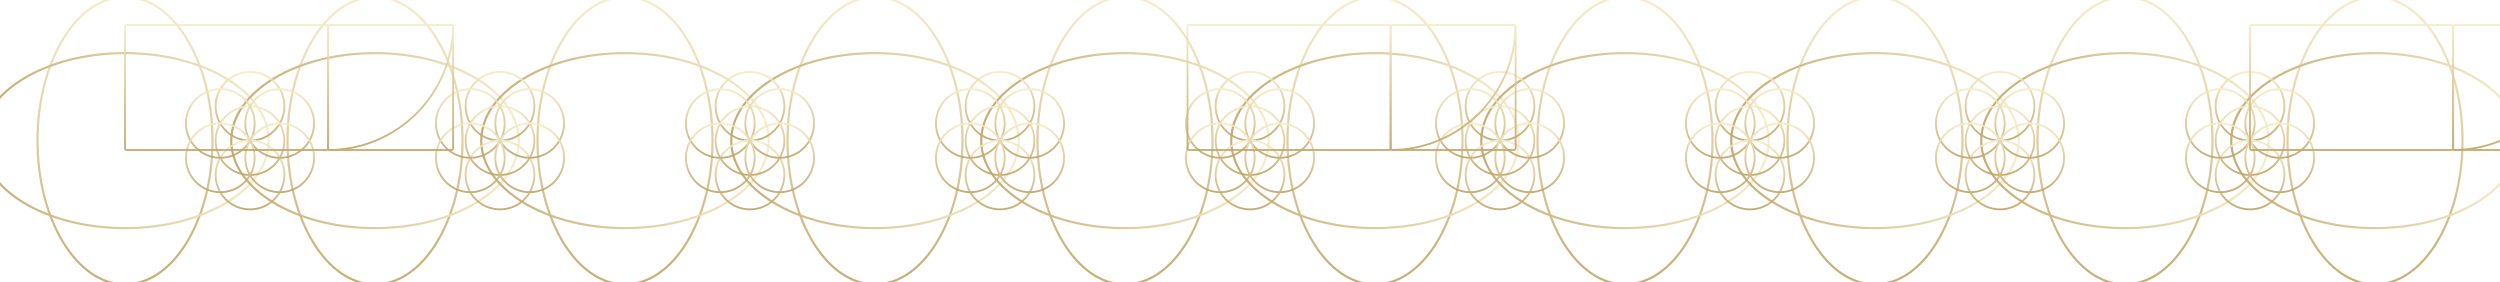
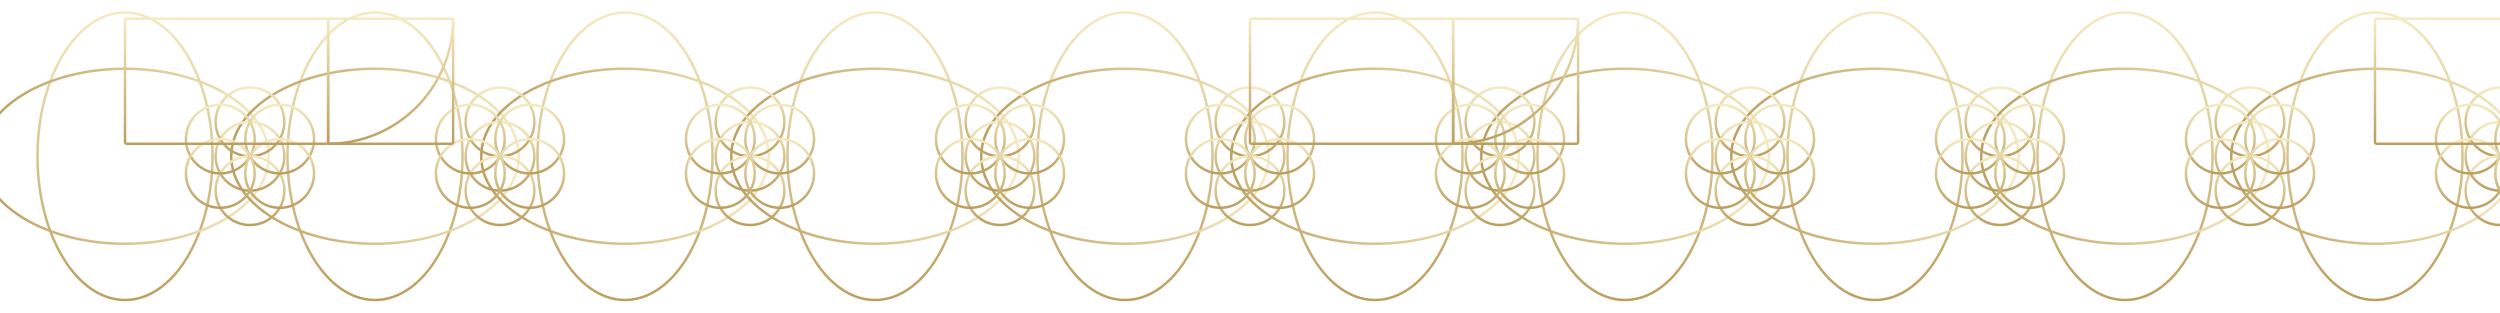
- <svg xmlns="http://www.w3.org/2000/svg" viewBox="0 0 1600 180">
+ <svg xmlns="http://www.w3.org/2000/svg" viewBox="0 0 1600 200">
  <defs>
    <linearGradient id="gold" x1="0" y1="0" x2="0" y2="1">
      <stop offset="0%" stop-color="#f3e8bd" />
      <stop offset="100%" stop-color="#b89a57" />
    </linearGradient>
  </defs>
-   <g fill="none" stroke="url(#gold)" stroke-width="1.4" opacity="0.9">
-     <g opacity="0.9">
-       <g transform="translate(80,90)">
-         <ellipse cx="0" cy="0" rx="56" ry="92" />
-         <ellipse cx="0" cy="0" rx="56" ry="92" transform="rotate(90)" />
-       </g>
-       <g transform="translate(240,90)">
-         <ellipse cx="0" cy="0" rx="56" ry="92" />
-         <ellipse cx="0" cy="0" rx="56" ry="92" transform="rotate(90)" />
-       </g>
-       <g transform="translate(400,90)">
-         <ellipse cx="0" cy="0" rx="56" ry="92" />
-         <ellipse cx="0" cy="0" rx="56" ry="92" transform="rotate(90)" />
-       </g>
-       <g transform="translate(560,90)">
-         <ellipse cx="0" cy="0" rx="56" ry="92" />
-         <ellipse cx="0" cy="0" rx="56" ry="92" transform="rotate(90)" />
-       </g>
-       <g transform="translate(720,90)">
-         <ellipse cx="0" cy="0" rx="56" ry="92" />
-         <ellipse cx="0" cy="0" rx="56" ry="92" transform="rotate(90)" />
-       </g>
-       <g transform="translate(880,90)">
-         <ellipse cx="0" cy="0" rx="56" ry="92" />
-         <ellipse cx="0" cy="0" rx="56" ry="92" transform="rotate(90)" />
-       </g>
-       <g transform="translate(1040,90)">
-         <ellipse cx="0" cy="0" rx="56" ry="92" />
-         <ellipse cx="0" cy="0" rx="56" ry="92" transform="rotate(90)" />
-       </g>
-       <g transform="translate(1200,90)">
-         <ellipse cx="0" cy="0" rx="56" ry="92" />
-         <ellipse cx="0" cy="0" rx="56" ry="92" transform="rotate(90)" />
-       </g>
-       <g transform="translate(1360,90)">
-         <ellipse cx="0" cy="0" rx="56" ry="92" />
-         <ellipse cx="0" cy="0" rx="56" ry="92" transform="rotate(90)" />
-       </g>
-       <g transform="translate(1520,90)">
-         <ellipse cx="0" cy="0" rx="56" ry="92" />
-         <ellipse cx="0" cy="0" rx="56" ry="92" transform="rotate(90)" />
-       </g>
+   <rect x="0" y="0" width="1600" height="200" fill="none" />
+   <g fill="none" stroke="url(#gold)" stroke-width="1.6" opacity="0.95">
+     <g transform="translate(80,100)">
+       <ellipse cx="0" cy="0" rx="56" ry="92" />
+       <ellipse cx="0" cy="0" rx="56" ry="92" transform="rotate(90)" />
    </g>
-     <g opacity="0.9" stroke-width="1.2">
-       <g transform="translate(160,90)">
-         <circle cx="0" cy="0" r="22" />
-         <circle cx="0" cy="-22" r="22" />
-         <circle cx="0" cy="22" r="22" />
-         <circle cx="-19" cy="-11" r="22" />
-         <circle cx="19" cy="-11" r="22" />
-         <circle cx="-19" cy="11" r="22" />
-         <circle cx="19" cy="11" r="22" />
-       </g>
-       <g transform="translate(320,90)">
-         <circle cx="0" cy="0" r="22" />
-         <circle cx="0" cy="-22" r="22" />
-         <circle cx="0" cy="22" r="22" />
-         <circle cx="-19" cy="-11" r="22" />
-         <circle cx="19" cy="-11" r="22" />
-         <circle cx="-19" cy="11" r="22" />
-         <circle cx="19" cy="11" r="22" />
-       </g>
-       <g transform="translate(480,90)">
-         <circle cx="0" cy="0" r="22" />
-         <circle cx="0" cy="-22" r="22" />
-         <circle cx="0" cy="22" r="22" />
-         <circle cx="-19" cy="-11" r="22" />
-         <circle cx="19" cy="-11" r="22" />
-         <circle cx="-19" cy="11" r="22" />
-         <circle cx="19" cy="11" r="22" />
-       </g>
-       <g transform="translate(640,90)">
-         <circle cx="0" cy="0" r="22" />
-         <circle cx="0" cy="-22" r="22" />
-         <circle cx="0" cy="22" r="22" />
-         <circle cx="-19" cy="-11" r="22" />
-         <circle cx="19" cy="-11" r="22" />
-         <circle cx="-19" cy="11" r="22" />
-         <circle cx="19" cy="11" r="22" />
-       </g>
-       <g transform="translate(800,90)">
-         <circle cx="0" cy="0" r="22" />
-         <circle cx="0" cy="-22" r="22" />
-         <circle cx="0" cy="22" r="22" />
-         <circle cx="-19" cy="-11" r="22" />
-         <circle cx="19" cy="-11" r="22" />
-         <circle cx="-19" cy="11" r="22" />
-         <circle cx="19" cy="11" r="22" />
-       </g>
-       <g transform="translate(960,90)">
-         <circle cx="0" cy="0" r="22" />
-         <circle cx="0" cy="-22" r="22" />
-         <circle cx="0" cy="22" r="22" />
-         <circle cx="-19" cy="-11" r="22" />
-         <circle cx="19" cy="-11" r="22" />
-         <circle cx="-19" cy="11" r="22" />
-         <circle cx="19" cy="11" r="22" />
-       </g>
-       <g transform="translate(1120,90)">
-         <circle cx="0" cy="0" r="22" />
-         <circle cx="0" cy="-22" r="22" />
-         <circle cx="0" cy="22" r="22" />
-         <circle cx="-19" cy="-11" r="22" />
-         <circle cx="19" cy="-11" r="22" />
-         <circle cx="-19" cy="11" r="22" />
-         <circle cx="19" cy="11" r="22" />
-       </g>
-       <g transform="translate(1280,90)">
-         <circle cx="0" cy="0" r="22" />
-         <circle cx="0" cy="-22" r="22" />
-         <circle cx="0" cy="22" r="22" />
-         <circle cx="-19" cy="-11" r="22" />
-         <circle cx="19" cy="-11" r="22" />
-         <circle cx="-19" cy="11" r="22" />
-         <circle cx="19" cy="11" r="22" />
-       </g>
-       <g transform="translate(1440,90)">
-         <circle cx="0" cy="0" r="22" />
-         <circle cx="0" cy="-22" r="22" />
-         <circle cx="0" cy="22" r="22" />
-         <circle cx="-19" cy="-11" r="22" />
-         <circle cx="19" cy="-11" r="22" />
-         <circle cx="-19" cy="11" r="22" />
-         <circle cx="19" cy="11" r="22" />
-       </g>
+     <g transform="translate(240,100)">
+       <ellipse cx="0" cy="0" rx="56" ry="92" />
+       <ellipse cx="0" cy="0" rx="56" ry="92" transform="rotate(90)" />
    </g>
-     <g opacity="0.9" stroke-width="1.2">
-       <g transform="translate(80,16)">
-         <rect x="0" y="0" width="130" height="80" rx="1" />
-         <rect x="130" y="0" width="80" height="80" rx="1" />
-         <path d="M130,80 A80,80 0 0 0 210,0" />
-       </g>
-       <g transform="translate(760,16)">
-         <rect x="0" y="0" width="130" height="80" rx="1" />
-         <rect x="130" y="0" width="80" height="80" rx="1" />
-         <path d="M130,80 A80,80 0 0 0 210,0" />
-       </g>
-       <g transform="translate(1440,16)">
-         <rect x="0" y="0" width="130" height="80" rx="1" />
-         <rect x="130" y="0" width="80" height="80" rx="1" />
-         <path d="M130,80 A80,80 0 0 0 210,0" />
-       </g>
+     <g transform="translate(400,100)">
+       <ellipse cx="0" cy="0" rx="56" ry="92" />
+       <ellipse cx="0" cy="0" rx="56" ry="92" transform="rotate(90)" />
+     </g>
+     <g transform="translate(560,100)">
+       <ellipse cx="0" cy="0" rx="56" ry="92" />
+       <ellipse cx="0" cy="0" rx="56" ry="92" transform="rotate(90)" />
+     </g>
+     <g transform="translate(720,100)">
+       <ellipse cx="0" cy="0" rx="56" ry="92" />
+       <ellipse cx="0" cy="0" rx="56" ry="92" transform="rotate(90)" />
+     </g>
+     <g transform="translate(880,100)">
+       <ellipse cx="0" cy="0" rx="56" ry="92" />
+       <ellipse cx="0" cy="0" rx="56" ry="92" transform="rotate(90)" />
+     </g>
+     <g transform="translate(1040,100)">
+       <ellipse cx="0" cy="0" rx="56" ry="92" />
+       <ellipse cx="0" cy="0" rx="56" ry="92" transform="rotate(90)" />
+     </g>
+     <g transform="translate(1200,100)">
+       <ellipse cx="0" cy="0" rx="56" ry="92" />
+       <ellipse cx="0" cy="0" rx="56" ry="92" transform="rotate(90)" />
+     </g>
+     <g transform="translate(1360,100)">
+       <ellipse cx="0" cy="0" rx="56" ry="92" />
+       <ellipse cx="0" cy="0" rx="56" ry="92" transform="rotate(90)" />
+     </g>
+     <g transform="translate(1520,100)">
+       <ellipse cx="0" cy="0" rx="56" ry="92" />
+       <ellipse cx="0" cy="0" rx="56" ry="92" transform="rotate(90)" />
+     </g>
+     <g transform="translate(160,100)">
+       <circle cx="0" cy="0" r="22" />
+       <circle cx="0" cy="-22" r="22" />
+       <circle cx="0" cy="22" r="22" />
+       <circle cx="-19" cy="-11" r="22" />
+       <circle cx="19" cy="-11" r="22" />
+       <circle cx="-19" cy="11" r="22" />
+       <circle cx="19" cy="11" r="22" />
+     </g>
+     <g transform="translate(320,100)">
+       <circle cx="0" cy="0" r="22" />
+       <circle cx="0" cy="-22" r="22" />
+       <circle cx="0" cy="22" r="22" />
+       <circle cx="-19" cy="-11" r="22" />
+       <circle cx="19" cy="-11" r="22" />
+       <circle cx="-19" cy="11" r="22" />
+       <circle cx="19" cy="11" r="22" />
+     </g>
+     <g transform="translate(480,100)">
+       <circle cx="0" cy="0" r="22" />
+       <circle cx="0" cy="-22" r="22" />
+       <circle cx="0" cy="22" r="22" />
+       <circle cx="-19" cy="-11" r="22" />
+       <circle cx="19" cy="-11" r="22" />
+       <circle cx="-19" cy="11" r="22" />
+       <circle cx="19" cy="11" r="22" />
+     </g>
+     <g transform="translate(640,100)">
+       <circle cx="0" cy="0" r="22" />
+       <circle cx="0" cy="-22" r="22" />
+       <circle cx="0" cy="22" r="22" />
+       <circle cx="-19" cy="-11" r="22" />
+       <circle cx="19" cy="-11" r="22" />
+       <circle cx="-19" cy="11" r="22" />
+       <circle cx="19" cy="11" r="22" />
+     </g>
+     <g transform="translate(800,100)">
+       <circle cx="0" cy="0" r="22" />
+       <circle cx="0" cy="-22" r="22" />
+       <circle cx="0" cy="22" r="22" />
+       <circle cx="-19" cy="-11" r="22" />
+       <circle cx="19" cy="-11" r="22" />
+       <circle cx="-19" cy="11" r="22" />
+       <circle cx="19" cy="11" r="22" />
+     </g>
+     <g transform="translate(960,100)">
+       <circle cx="0" cy="0" r="22" />
+       <circle cx="0" cy="-22" r="22" />
+       <circle cx="0" cy="22" r="22" />
+       <circle cx="-19" cy="-11" r="22" />
+       <circle cx="19" cy="-11" r="22" />
+       <circle cx="-19" cy="11" r="22" />
+       <circle cx="19" cy="11" r="22" />
+     </g>
+     <g transform="translate(1120,100)">
+       <circle cx="0" cy="0" r="22" />
+       <circle cx="0" cy="-22" r="22" />
+       <circle cx="0" cy="22" r="22" />
+       <circle cx="-19" cy="-11" r="22" />
+       <circle cx="19" cy="-11" r="22" />
+       <circle cx="-19" cy="11" r="22" />
+       <circle cx="19" cy="11" r="22" />
+     </g>
+     <g transform="translate(1280,100)">
+       <circle cx="0" cy="0" r="22" />
+       <circle cx="0" cy="-22" r="22" />
+       <circle cx="0" cy="22" r="22" />
+       <circle cx="-19" cy="-11" r="22" />
+       <circle cx="19" cy="-11" r="22" />
+       <circle cx="-19" cy="11" r="22" />
+       <circle cx="19" cy="11" r="22" />
+     </g>
+     <g transform="translate(1440,100)">
+       <circle cx="0" cy="0" r="22" />
+       <circle cx="0" cy="-22" r="22" />
+       <circle cx="0" cy="22" r="22" />
+       <circle cx="-19" cy="-11" r="22" />
+       <circle cx="19" cy="-11" r="22" />
+       <circle cx="-19" cy="11" r="22" />
+       <circle cx="19" cy="11" r="22" />
+     </g>
+     <g transform="translate(1600,100)">
+       <circle cx="0" cy="0" r="22" />
+       <circle cx="0" cy="-22" r="22" />
+       <circle cx="0" cy="22" r="22" />
+       <circle cx="-19" cy="-11" r="22" />
+       <circle cx="19" cy="-11" r="22" />
+       <circle cx="-19" cy="11" r="22" />
+       <circle cx="19" cy="11" r="22" />
+     </g>
+     <g transform="translate(80,12)">
+       <rect x="0" y="0" width="130" height="80" rx="1" />
+       <rect x="130" y="0" width="80" height="80" rx="1" />
+       <path d="M130,80 A80,80 0 0 0 210,0" />
+     </g>
+     <g transform="translate(800,12)">
+       <rect x="0" y="0" width="130" height="80" rx="1" />
+       <rect x="130" y="0" width="80" height="80" rx="1" />
+       <path d="M130,80 A80,80 0 0 0 210,0" />
+     </g>
+     <g transform="translate(1520,12)">
+       <rect x="0" y="0" width="130" height="80" rx="1" />
+       <rect x="130" y="0" width="80" height="80" rx="1" />
+       <path d="M130,80 A80,80 0 0 0 210,0" />
    </g>
  </g>
</svg>
